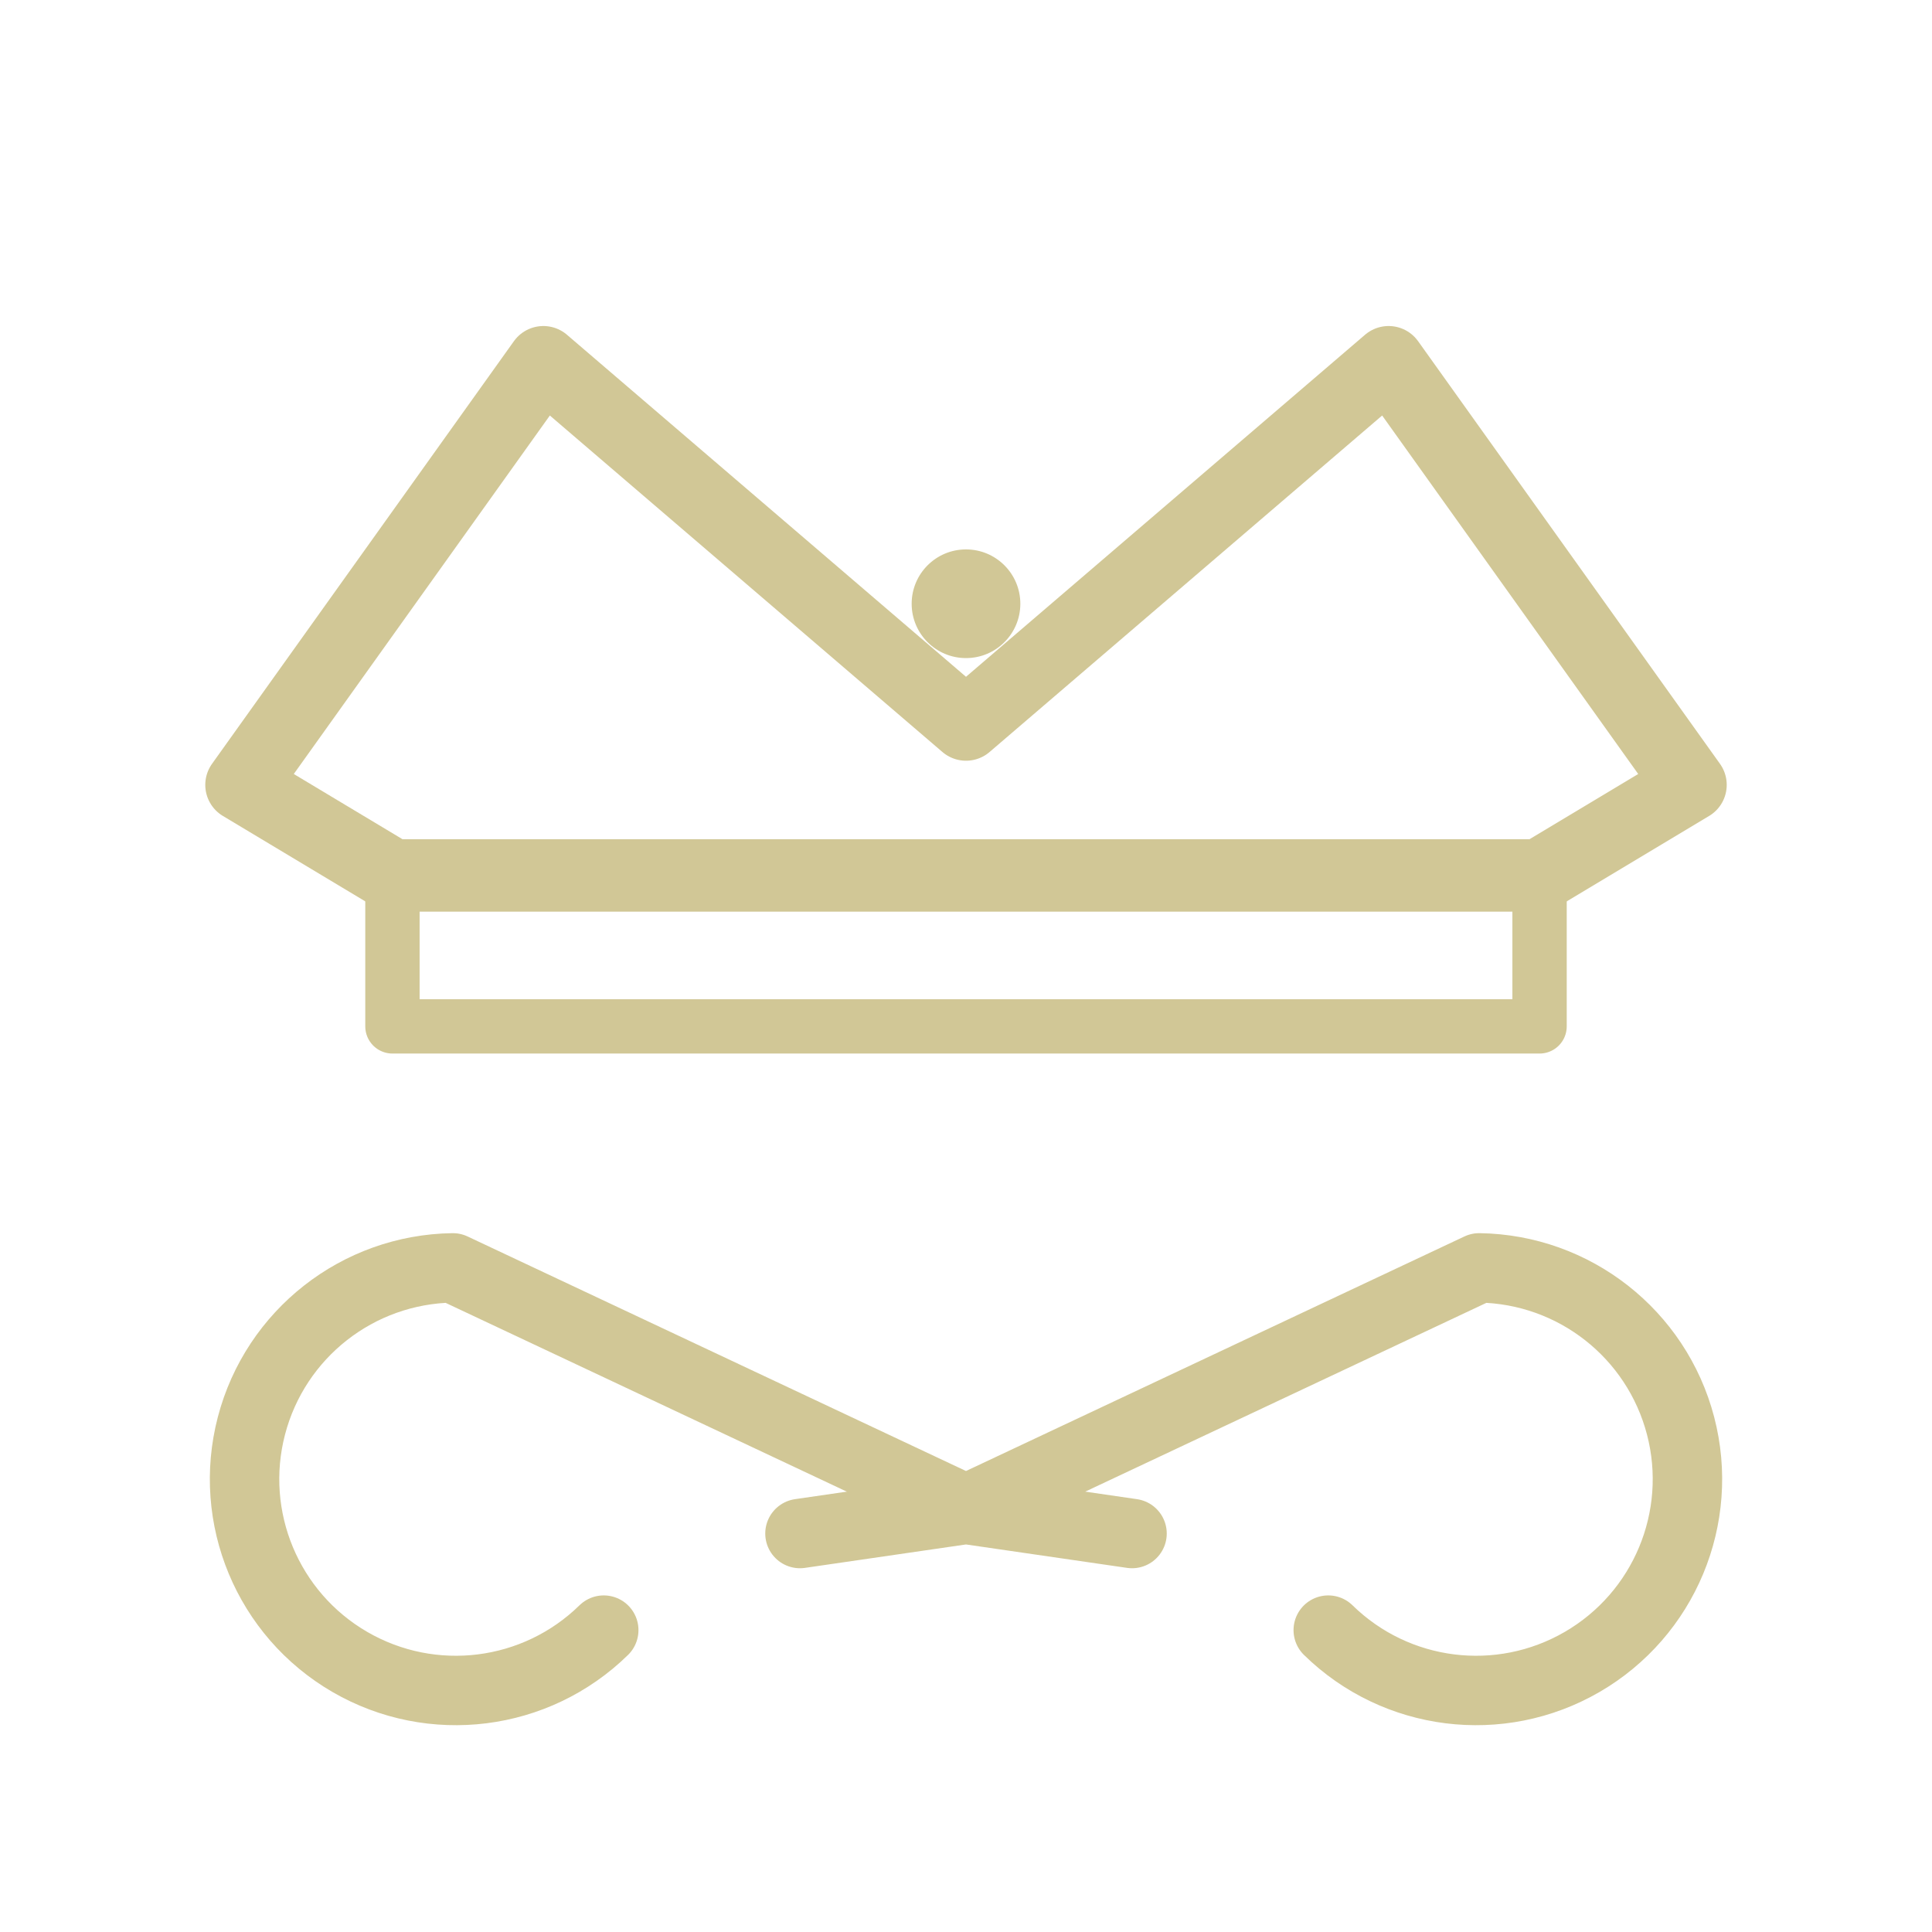
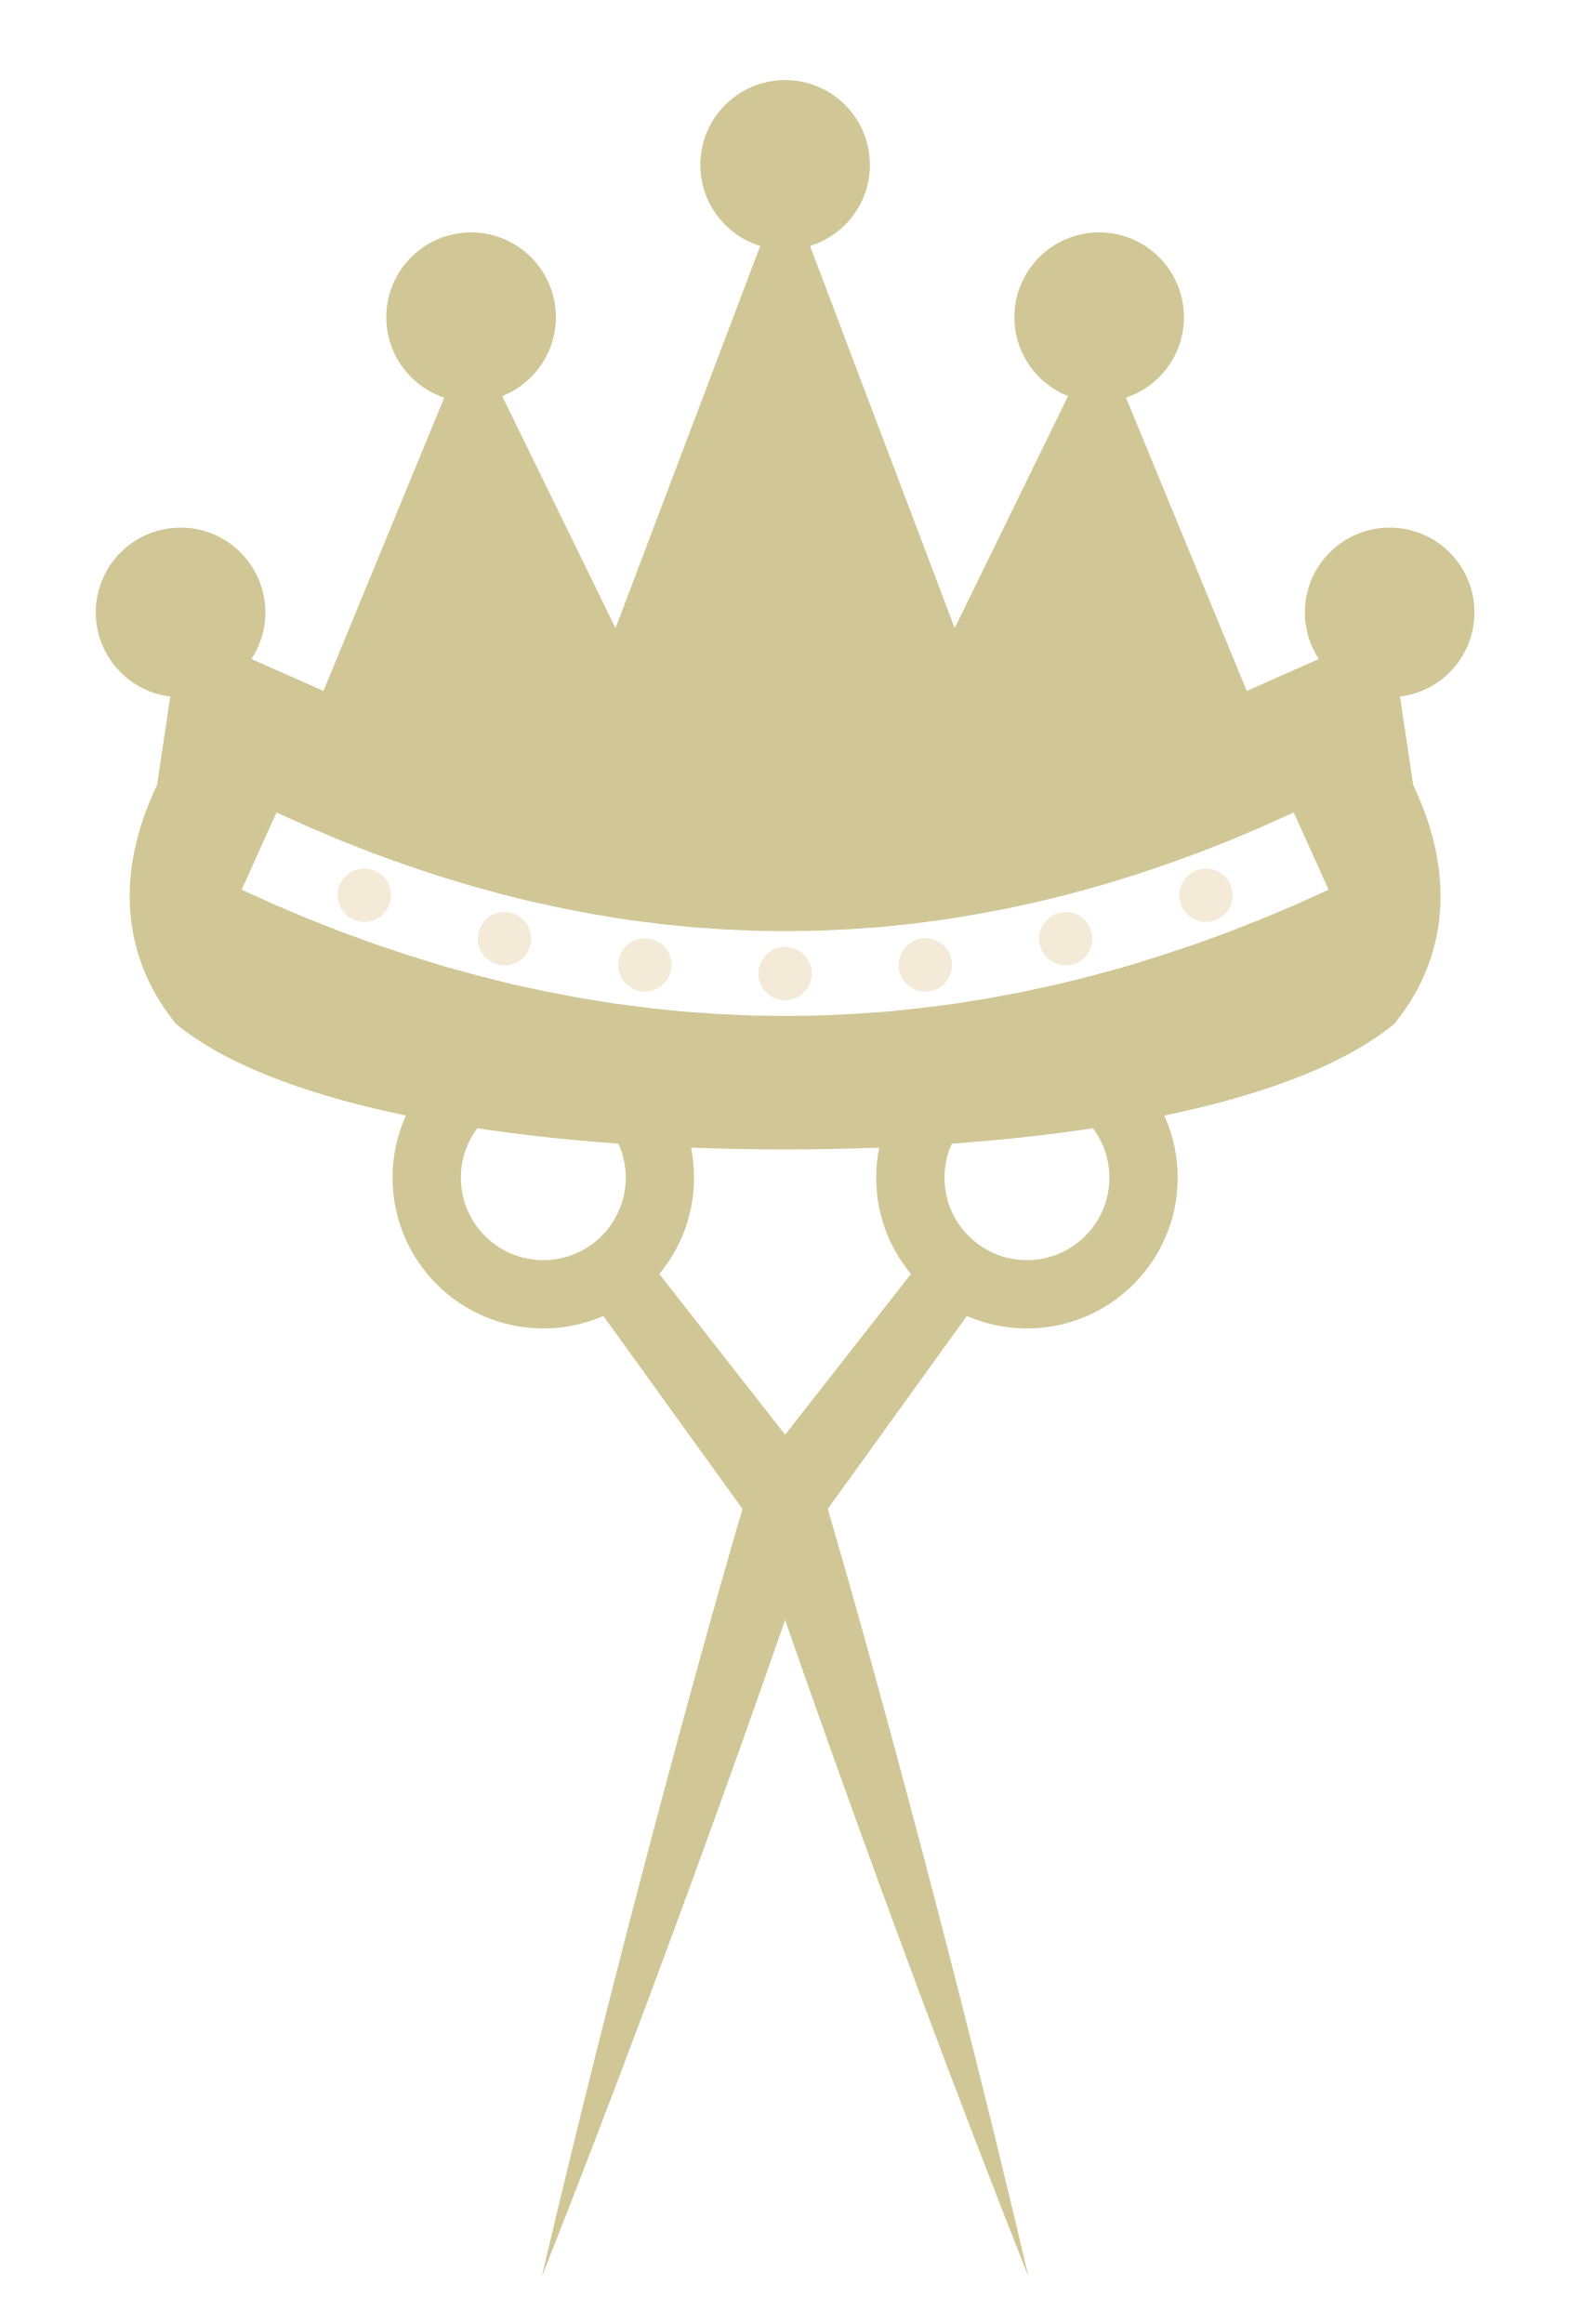
- <svg xmlns="http://www.w3.org/2000/svg" viewBox="0 0 64 64" fill="none" aria-hidden="true">
-   <g stroke="#d1c796" stroke-linecap="round" stroke-linejoin="round">
-     <path stroke-width="2.4" d="M8 26 L18 12 L32 24 L46 12 L56 26 L51 29 H13 Z" />
-     <path stroke-width="1.8" d="M13 29 v5 h38 v-5" />
-     <circle cx="32" cy="20" r="1.8" fill="#d1c796" stroke="none" />
-     <path stroke-width="2.3" d="M20 54 a7 7 0 1 1-5-12 L32 50 l17-8 a7 7 0 1 1-5 12" />
-     <path stroke-width="2.3" d="M26.5 50.8 L32 50 l5.5 0.8" />
+ <svg xmlns="http://www.w3.org/2000/svg" viewBox="0 0 100 148" aria-hidden="true">
+   <g fill="#d1c796" fill-rule="evenodd">
+     <path d="M 10.00 50.00 L 11.50 39.97 L 20.60 44.00 L 30.00 21.17 L 39.20 40.00 L 50.00 11.47 L 60.80 40.00 L 70.00 21.17 L 79.40 44.00 L 88.50 39.97 L 90.00 50.00 C 92.40 55.00 92.60 60.50 88.80 65.20 C 82.00 70.80 66.00 73.20 50.00 73.20 C 34.00 73.20 18.00 70.80 11.20 65.20 C 7.40 60.50 7.60 55.00 10.00 50.00 Z M 15.39 56.66 L 17.51 57.62 L 19.67 58.53 L 21.83 59.38 L 23.98 60.16 L 26.15 60.88 L 28.31 61.55 L 30.47 62.14 L 32.64 62.68 L 34.80 63.15 L 36.97 63.56 L 39.14 63.91 L 41.31 64.19 L 43.48 64.42 L 45.66 64.57 L 47.83 64.67 L 50.00 64.70 L 52.17 64.67 L 54.34 64.57 L 56.52 64.42 L 58.69 64.19 L 60.86 63.91 L 63.03 63.56 L 65.20 63.15 L 67.36 62.68 L 69.53 62.14 L 71.69 61.55 L 73.85 60.88 L 76.02 60.16 L 78.17 59.38 L 80.33 58.53 L 82.49 57.62 L 84.61 56.66 L 82.39 51.74 L 80.33 52.67 L 78.29 53.53 L 76.26 54.33 L 74.23 55.06 L 72.21 55.74 L 70.18 56.36 L 68.16 56.92 L 66.14 57.42 L 64.12 57.86 L 62.10 58.24 L 60.08 58.57 L 58.06 58.83 L 56.05 59.04 L 54.03 59.18 L 52.02 59.27 L 50.00 59.30 L 47.98 59.27 L 45.97 59.18 L 43.95 59.04 L 41.94 58.83 L 39.92 58.57 L 37.90 58.24 L 35.88 57.86 L 33.86 57.42 L 31.84 56.92 L 29.82 56.36 L 27.79 55.74 L 25.77 55.06 L 23.74 54.33 L 21.71 53.53 L 19.67 52.67 L 17.61 51.74 Z" />
+     <circle cx="11.50" cy="39.00" r="5.4" fill="#d1c796" />
+     <circle cx="30.00" cy="20.20" r="5.4" fill="#d1c796" />
+     <circle cx="50.00" cy="10.50" r="5.4" fill="#d1c796" />
+     <circle cx="70.00" cy="20.20" r="5.4" fill="#d1c796" />
+     <circle cx="88.50" cy="39.00" r="5.4" fill="#d1c796" />
+     <path d="M 44.20 75.00 A 9.60 9.60 0 1 1 25.00 75.00 A 9.60 9.60 0 1 1 44.20 75.00 Z M 39.85 75.00 A 5.25 5.25 0 1 0 29.35 75.00 A 5.25 5.25 0 1 0 39.85 75.00 Z" />
+     <path d="M 75.00 75.00 A 9.60 9.60 0 1 1 55.80 75.00 A 9.60 9.60 0 1 1 75.00 75.00 Z M 70.65 75.00 A 5.25 5.25 0 1 0 60.15 75.00 A 5.25 5.25 0 1 0 70.65 75.00 Z" />
+     <path fill-rule="nonzero" d="M 36.15 80.65 L 47.96 97.03 C 47.57 96.26 55.92 120.82 65.50 145.00 C 59.58 119.68 52.43 94.74 52.04 93.97 L 39.59 78.07 Z" />
+     <path fill-rule="nonzero" d="M 60.41 78.07 L 47.96 93.97 C 47.57 94.74 40.42 119.68 34.50 145.00 C 44.08 120.82 52.43 96.26 52.04 97.03 L 63.85 80.65 Z" />
+     <circle cx="50.0" cy="95.5" r="2.1" />
+   </g>
+   <g fill="#f3ead8">
+     <circle cx="23.20" cy="57.01" r="1.7" fill="#f3ead8" />
+     <circle cx="32.13" cy="59.78" r="1.7" fill="#f3ead8" />
+     <circle cx="41.07" cy="61.45" r="1.7" fill="#f3ead8" />
+     <circle cx="50.00" cy="62.00" r="1.7" fill="#f3ead8" />
+     <circle cx="58.93" cy="61.45" r="1.7" fill="#f3ead8" />
+     <circle cx="67.87" cy="59.78" r="1.7" fill="#f3ead8" />
+     <circle cx="76.80" cy="57.01" r="1.7" fill="#f3ead8" />
  </g>
</svg>
